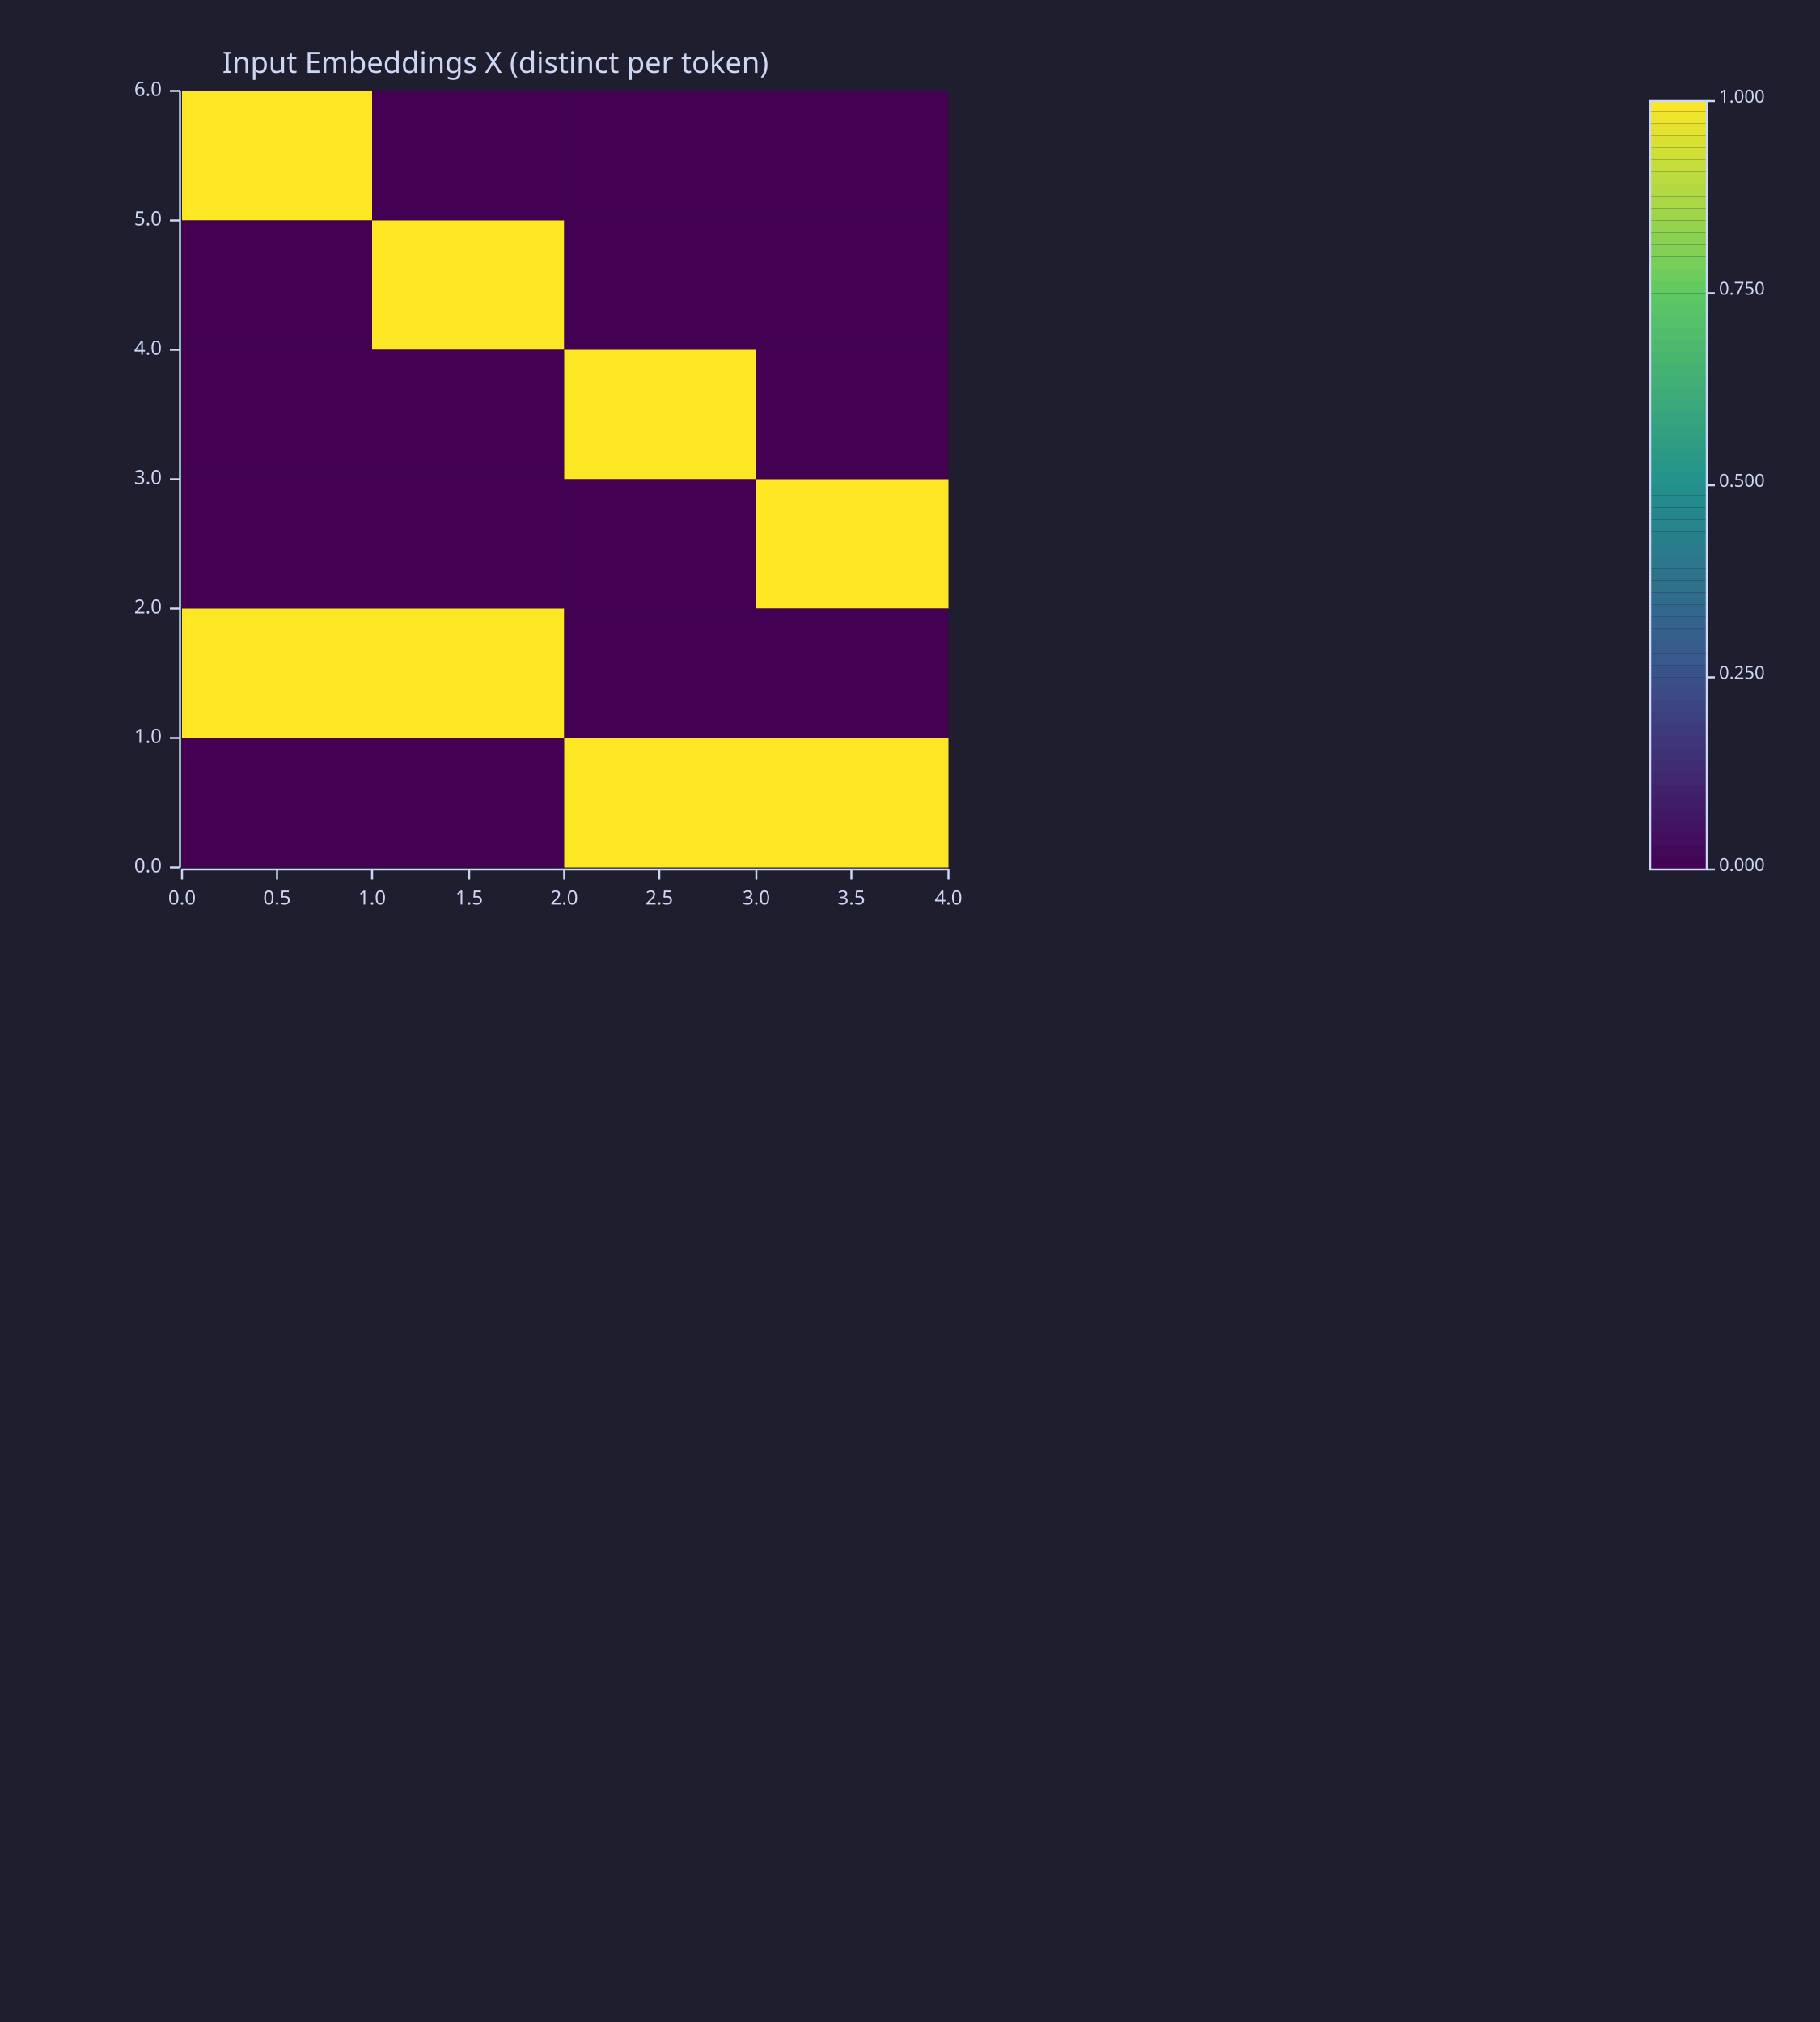
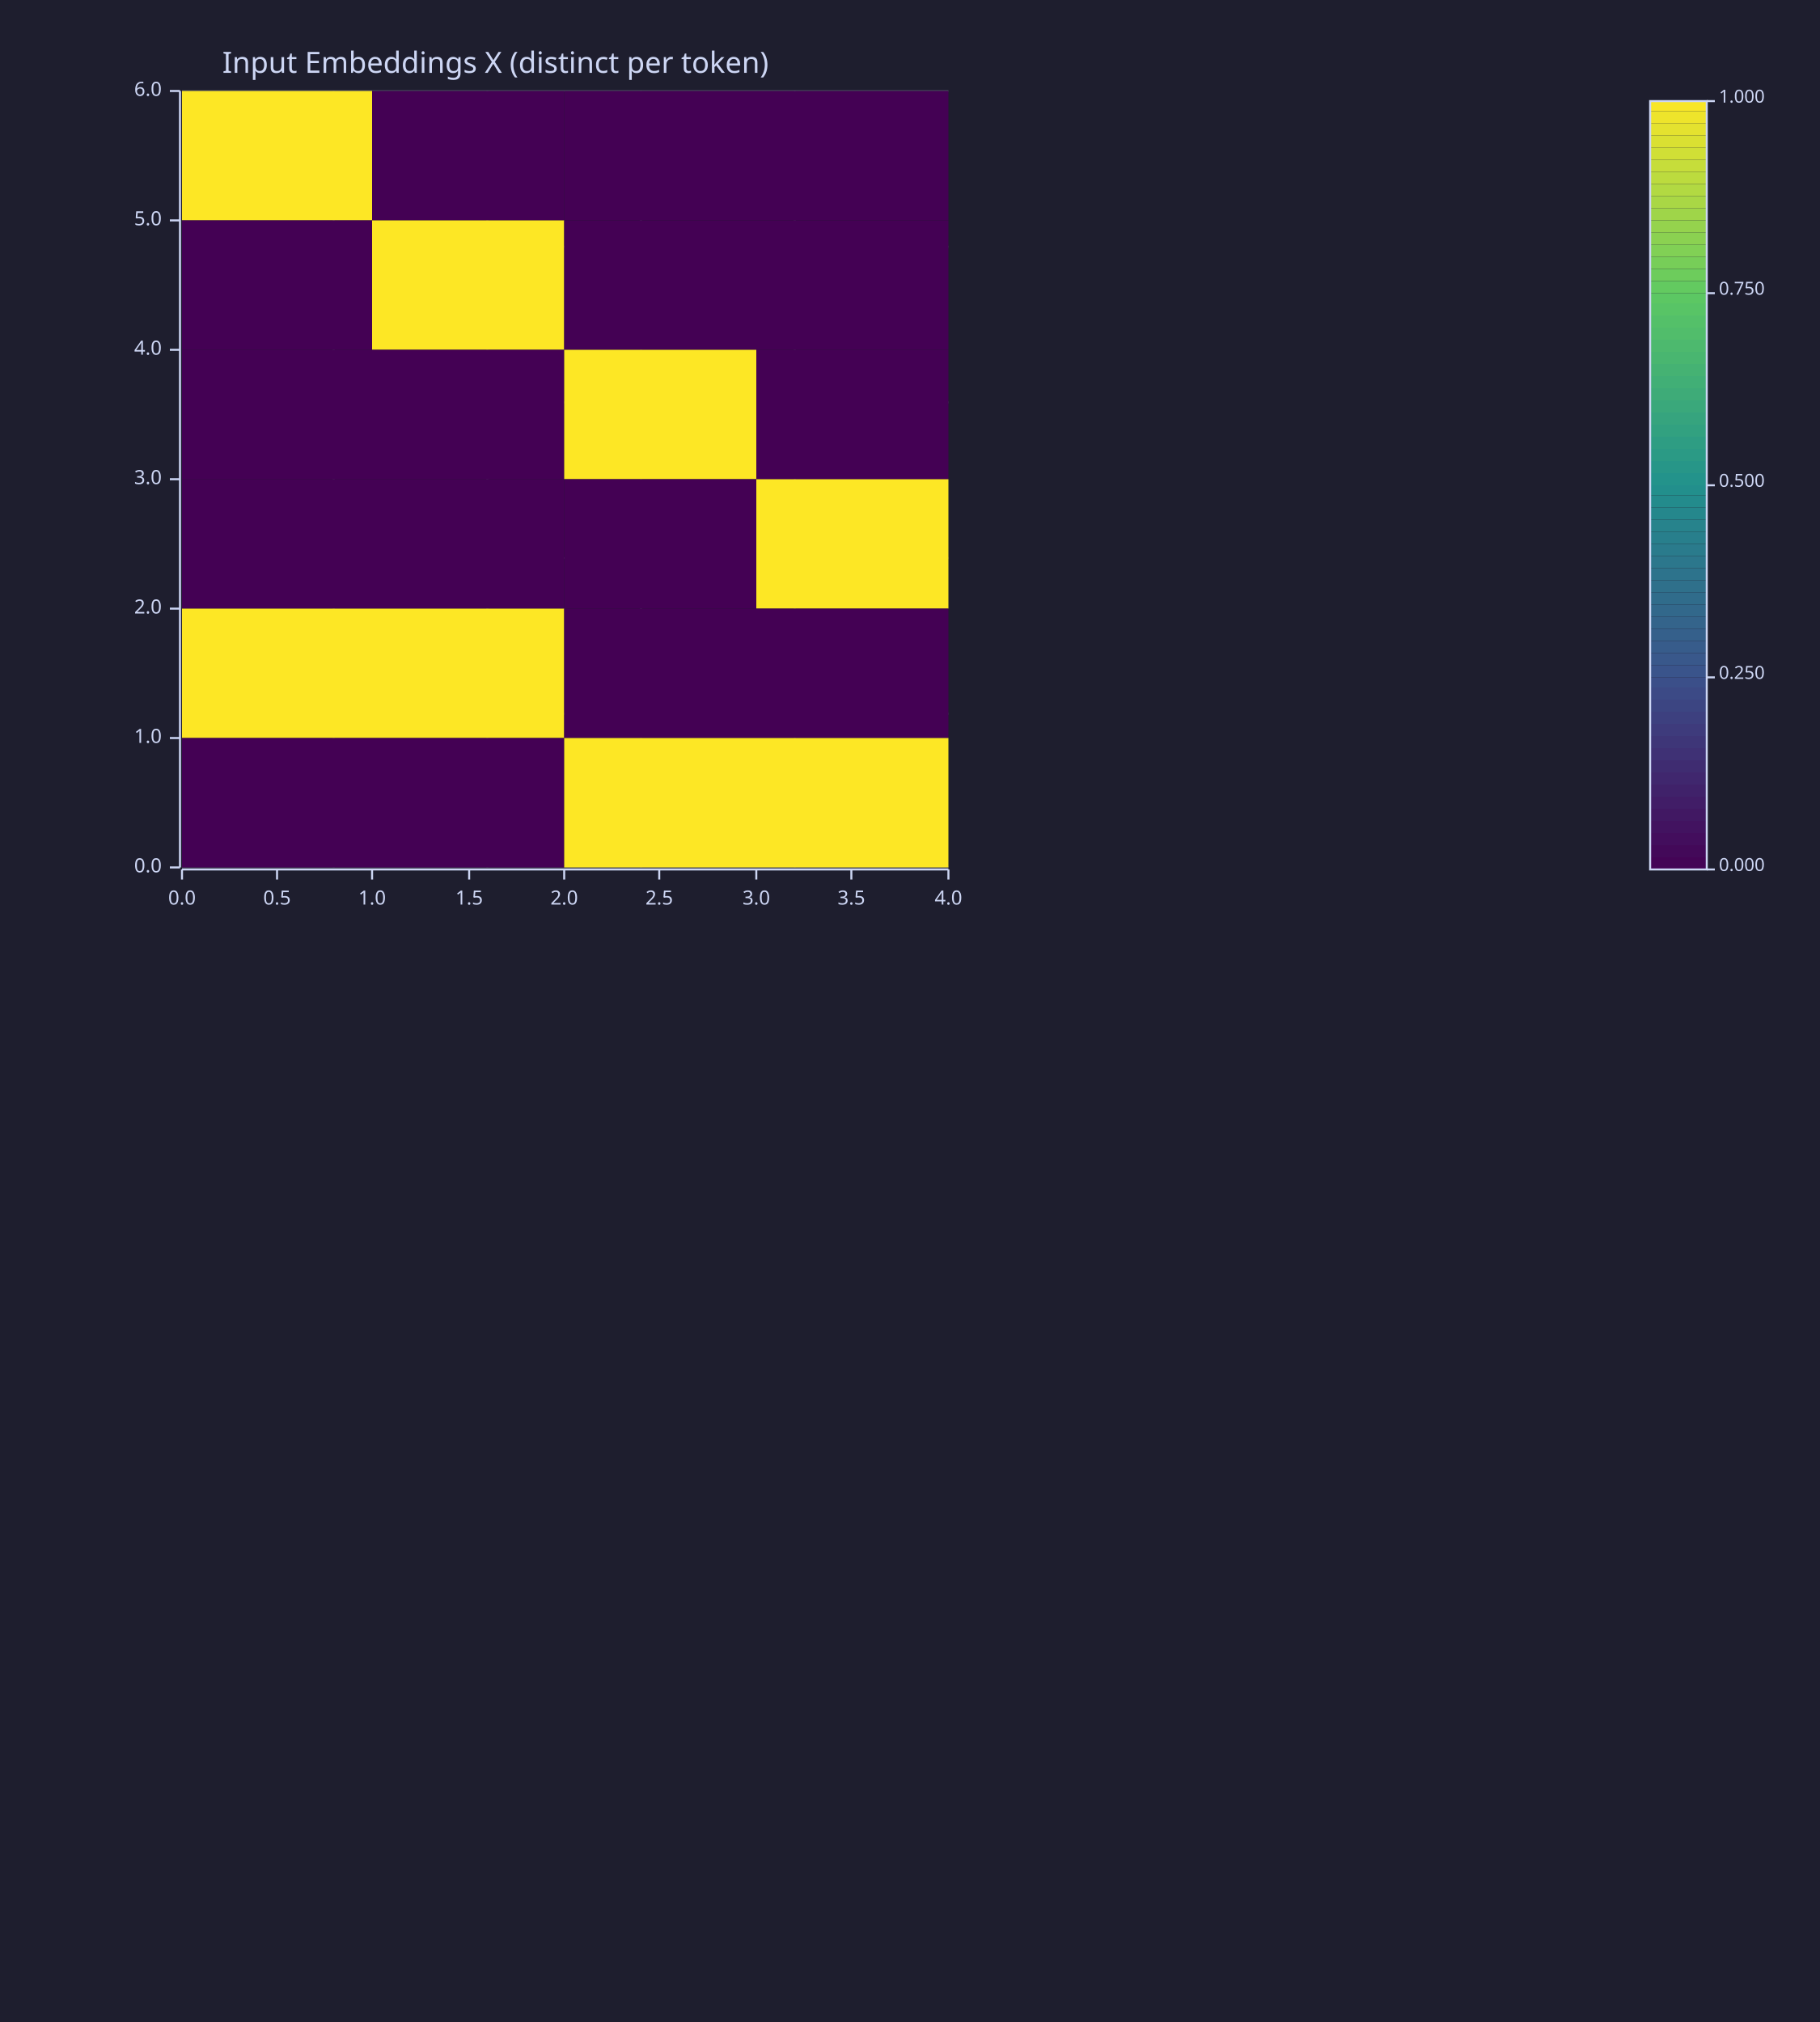
<svg xmlns="http://www.w3.org/2000/svg" width="900" height="1000" viewBox="0 0 900 1000">
  <rect x="0" y="0" width="900" height="1000" opacity="1" fill="#1E1E2E" stroke="none" />
  <rect x="0" y="0" width="900" height="500" opacity="1" fill="#1E1E2E" stroke="none" />
  <text x="245" y="25" dy="0.76em" text-anchor="middle" font-family="sans-serif" font-size="14.516" opacity="1" fill="#CDD6F4">
Input Embeddings X (distinct per token)
</text>
  <text x="20" y="237" dy="0.76em" text-anchor="middle" font-family="sans-serif" font-size="11.29" opacity="1" fill="#CDD6F4" transform="rotate(270, 20, 237)">

</text>
  <text x="280" y="480" dy="-0.5ex" text-anchor="middle" font-family="sans-serif" font-size="11.29" opacity="1" fill="#CDD6F4">

</text>
  <polyline fill="none" opacity="1" stroke="#CDD6F4" stroke-width="1" points="89,45 89,429 " />
  <text x="80" y="429" dy="0.5ex" text-anchor="end" font-family="sans-serif" font-size="9.677" opacity="1" fill="#CDD6F4">
0.0
</text>
  <polyline fill="none" opacity="1" stroke="#CDD6F4" stroke-width="1" points="84,429 89,429 " />
  <text x="80" y="365" dy="0.5ex" text-anchor="end" font-family="sans-serif" font-size="9.677" opacity="1" fill="#CDD6F4">
1.0
</text>
  <polyline fill="none" opacity="1" stroke="#CDD6F4" stroke-width="1" points="84,365 89,365 " />
  <text x="80" y="301" dy="0.5ex" text-anchor="end" font-family="sans-serif" font-size="9.677" opacity="1" fill="#CDD6F4">
2.0
</text>
  <polyline fill="none" opacity="1" stroke="#CDD6F4" stroke-width="1" points="84,301 89,301 " />
  <text x="80" y="237" dy="0.5ex" text-anchor="end" font-family="sans-serif" font-size="9.677" opacity="1" fill="#CDD6F4">
3.0
</text>
  <polyline fill="none" opacity="1" stroke="#CDD6F4" stroke-width="1" points="84,237 89,237 " />
  <text x="80" y="173" dy="0.5ex" text-anchor="end" font-family="sans-serif" font-size="9.677" opacity="1" fill="#CDD6F4">
4.0
</text>
  <polyline fill="none" opacity="1" stroke="#CDD6F4" stroke-width="1" points="84,173 89,173 " />
  <text x="80" y="109" dy="0.5ex" text-anchor="end" font-family="sans-serif" font-size="9.677" opacity="1" fill="#CDD6F4">
5.0
</text>
  <polyline fill="none" opacity="1" stroke="#CDD6F4" stroke-width="1" points="84,109 89,109 " />
  <text x="80" y="45" dy="0.5ex" text-anchor="end" font-family="sans-serif" font-size="9.677" opacity="1" fill="#CDD6F4">
6.0
</text>
  <polyline fill="none" opacity="1" stroke="#CDD6F4" stroke-width="1" points="84,45 89,45 " />
  <polyline fill="none" opacity="1" stroke="#CDD6F4" stroke-width="1" points="90,430 469,430 " />
  <text x="90" y="440" dy="0.76em" text-anchor="middle" font-family="sans-serif" font-size="9.677" opacity="1" fill="#CDD6F4">
0.0
</text>
  <polyline fill="none" opacity="1" stroke="#CDD6F4" stroke-width="1" points="90,430 90,435 " />
  <text x="137" y="440" dy="0.76em" text-anchor="middle" font-family="sans-serif" font-size="9.677" opacity="1" fill="#CDD6F4">
0.5
</text>
  <polyline fill="none" opacity="1" stroke="#CDD6F4" stroke-width="1" points="137,430 137,435 " />
  <text x="184" y="440" dy="0.76em" text-anchor="middle" font-family="sans-serif" font-size="9.677" opacity="1" fill="#CDD6F4">
1.0
</text>
  <polyline fill="none" opacity="1" stroke="#CDD6F4" stroke-width="1" points="184,430 184,435 " />
  <text x="232" y="440" dy="0.76em" text-anchor="middle" font-family="sans-serif" font-size="9.677" opacity="1" fill="#CDD6F4">
1.5
</text>
  <polyline fill="none" opacity="1" stroke="#CDD6F4" stroke-width="1" points="232,430 232,435 " />
  <text x="279" y="440" dy="0.76em" text-anchor="middle" font-family="sans-serif" font-size="9.677" opacity="1" fill="#CDD6F4">
2.0
</text>
  <polyline fill="none" opacity="1" stroke="#CDD6F4" stroke-width="1" points="279,430 279,435 " />
  <text x="326" y="440" dy="0.76em" text-anchor="middle" font-family="sans-serif" font-size="9.677" opacity="1" fill="#CDD6F4">
2.5
</text>
  <polyline fill="none" opacity="1" stroke="#CDD6F4" stroke-width="1" points="326,430 326,435 " />
  <text x="374" y="440" dy="0.76em" text-anchor="middle" font-family="sans-serif" font-size="9.677" opacity="1" fill="#CDD6F4">
3.0
</text>
  <polyline fill="none" opacity="1" stroke="#CDD6F4" stroke-width="1" points="374,430 374,435 " />
  <text x="421" y="440" dy="0.76em" text-anchor="middle" font-family="sans-serif" font-size="9.677" opacity="1" fill="#CDD6F4">
3.5
</text>
  <polyline fill="none" opacity="1" stroke="#CDD6F4" stroke-width="1" points="421,430 421,435 " />
  <text x="469" y="440" dy="0.76em" text-anchor="middle" font-family="sans-serif" font-size="9.677" opacity="1" fill="#CDD6F4">
4.0
</text>
  <polyline fill="none" opacity="1" stroke="#CDD6F4" stroke-width="1" points="469,430 469,435 " />
+   <polyline fill="none" opacity="0.3" stroke="#9696B4" stroke-width="1" points="90,429 469,429 " />
+   <polyline fill="none" opacity="0.3" stroke="#9696B4" stroke-width="1" points="90,353 469,353 " />
+   <polyline fill="none" opacity="0.3" stroke="#9696B4" stroke-width="1" points="90,276 469,276 " />
+   <polyline fill="none" opacity="0.3" stroke="#9696B4" stroke-width="1" points="90,199 469,199 " />
+   <polyline fill="none" opacity="0.3" stroke="#9696B4" stroke-width="1" points="90,122 469,122 " />
+   <polyline fill="none" opacity="0.3" stroke="#9696B4" stroke-width="1" points="90,45 469,45 " />
+   <polyline fill="none" opacity="0.3" stroke="#9696B4" stroke-width="1" points="165,429 165,45 " />
+   <polyline fill="none" opacity="0.3" stroke="#9696B4" stroke-width="1" points="241,429 241,45 " />
+   <polyline fill="none" opacity="0.3" stroke="#9696B4" stroke-width="1" points="317,429 317,45 " />
+   <polyline fill="none" opacity="0.3" stroke="#9696B4" stroke-width="1" points="393,429 393,45 " />
  <rect x="90" y="45" width="94" height="64" opacity="1" fill="#FDE725" stroke="none" />
  <rect x="184" y="45" width="95" height="64" opacity="1" fill="#440154" stroke="none" />
  <rect x="279" y="45" width="95" height="64" opacity="1" fill="#440154" stroke="none" />
  <rect x="374" y="45" width="95" height="64" opacity="1" fill="#440154" stroke="none" />
  <rect x="90" y="109" width="94" height="64" opacity="1" fill="#440154" stroke="none" />
  <rect x="184" y="109" width="95" height="64" opacity="1" fill="#FDE725" stroke="none" />
  <rect x="279" y="109" width="95" height="64" opacity="1" fill="#440154" stroke="none" />
  <rect x="374" y="109" width="95" height="64" opacity="1" fill="#440154" stroke="none" />
  <rect x="90" y="173" width="94" height="64" opacity="1" fill="#440154" stroke="none" />
  <rect x="184" y="173" width="95" height="64" opacity="1" fill="#440154" stroke="none" />
  <rect x="279" y="173" width="95" height="64" opacity="1" fill="#FDE725" stroke="none" />
  <rect x="374" y="173" width="95" height="64" opacity="1" fill="#440154" stroke="none" />
  <rect x="90" y="237" width="94" height="64" opacity="1" fill="#440154" stroke="none" />
  <rect x="184" y="237" width="95" height="64" opacity="1" fill="#440154" stroke="none" />
  <rect x="279" y="237" width="95" height="64" opacity="1" fill="#440154" stroke="none" />
  <rect x="374" y="237" width="95" height="64" opacity="1" fill="#FDE725" stroke="none" />
  <rect x="90" y="301" width="94" height="64" opacity="1" fill="#FDE725" stroke="none" />
  <rect x="184" y="301" width="95" height="64" opacity="1" fill="#FDE725" stroke="none" />
  <rect x="279" y="301" width="95" height="64" opacity="1" fill="#440154" stroke="none" />
  <rect x="374" y="301" width="95" height="64" opacity="1" fill="#440154" stroke="none" />
  <rect x="90" y="365" width="94" height="64" opacity="1" fill="#440154" stroke="none" />
  <rect x="184" y="365" width="95" height="64" opacity="1" fill="#440154" stroke="none" />
  <rect x="279" y="365" width="95" height="64" opacity="1" fill="#FDE725" stroke="none" />
  <rect x="374" y="365" width="95" height="64" opacity="1" fill="#FDE725" stroke="none" />
  <rect x="816" y="50" width="28" height="5" opacity="1" fill="#F8E627" stroke="none" />
  <rect x="816" y="55" width="28" height="6" opacity="1" fill="#EEE42B" stroke="none" />
  <rect x="816" y="61" width="28" height="6" opacity="1" fill="#E4E22F" stroke="none" />
  <rect x="816" y="67" width="28" height="6" opacity="1" fill="#DAE032" stroke="none" />
  <rect x="816" y="73" width="28" height="6" opacity="1" fill="#D0DF36" stroke="none" />
  <rect x="816" y="79" width="28" height="6" opacity="1" fill="#C6DD3A" stroke="none" />
  <rect x="816" y="85" width="28" height="6" opacity="1" fill="#BCDB3E" stroke="none" />
  <rect x="816" y="91" width="28" height="6" opacity="1" fill="#B2D942" stroke="none" />
  <rect x="816" y="97" width="28" height="6" opacity="1" fill="#A9D745" stroke="none" />
  <rect x="816" y="103" width="28" height="6" opacity="1" fill="#9FD549" stroke="none" />
  <rect x="816" y="109" width="28" height="6" opacity="1" fill="#95D34D" stroke="none" />
  <rect x="816" y="115" width="28" height="6" opacity="1" fill="#8BD151" stroke="none" />
  <rect x="816" y="121" width="28" height="6" opacity="1" fill="#81D055" stroke="none" />
  <rect x="816" y="127" width="28" height="6" opacity="1" fill="#77CE58" stroke="none" />
  <rect x="816" y="133" width="28" height="6" opacity="1" fill="#6DCC5C" stroke="none" />
  <rect x="816" y="139" width="28" height="6" opacity="1" fill="#63CA60" stroke="none" />
  <rect x="816" y="145" width="28" height="5" opacity="1" fill="#5CC763" stroke="none" />
  <rect x="816" y="150" width="28" height="6" opacity="1" fill="#58C466" stroke="none" />
  <rect x="816" y="156" width="28" height="6" opacity="1" fill="#54C069" stroke="none" />
  <rect x="816" y="162" width="28" height="6" opacity="1" fill="#51BD6B" stroke="none" />
  <rect x="816" y="168" width="28" height="6" opacity="1" fill="#4DB96E" stroke="none" />
  <rect x="816" y="174" width="28" height="6" opacity="1" fill="#49B670" stroke="none" />
  <rect x="816" y="180" width="28" height="6" opacity="1" fill="#45B273" stroke="none" />
  <rect x="816" y="186" width="28" height="6" opacity="1" fill="#41AF76" stroke="none" />
  <rect x="816" y="192" width="28" height="6" opacity="1" fill="#3EAB78" stroke="none" />
  <rect x="816" y="198" width="28" height="6" opacity="1" fill="#3AA87B" stroke="none" />
  <rect x="816" y="204" width="28" height="6" opacity="1" fill="#36A47E" stroke="none" />
  <rect x="816" y="210" width="28" height="6" opacity="1" fill="#32A180" stroke="none" />
  <rect x="816" y="216" width="28" height="6" opacity="1" fill="#2E9D83" stroke="none" />
  <rect x="816" y="222" width="28" height="6" opacity="1" fill="#2B9A85" stroke="none" />
  <rect x="816" y="228" width="28" height="6" opacity="1" fill="#279688" stroke="none" />
  <rect x="816" y="234" width="28" height="6" opacity="1" fill="#23938B" stroke="none" />
  <rect x="816" y="240" width="28" height="5" opacity="1" fill="#228F8C" stroke="none" />
  <rect x="816" y="245" width="28" height="6" opacity="1" fill="#238B8C" stroke="none" />
  <rect x="816" y="251" width="28" height="6" opacity="1" fill="#25878C" stroke="none" />
  <rect x="816" y="257" width="28" height="6" opacity="1" fill="#27838C" stroke="none" />
  <rect x="816" y="263" width="28" height="6" opacity="1" fill="#287F8C" stroke="none" />
  <rect x="816" y="269" width="28" height="6" opacity="1" fill="#2A7B8C" stroke="none" />
  <rect x="816" y="275" width="28" height="6" opacity="1" fill="#2C778C" stroke="none" />
  <rect x="816" y="281" width="28" height="6" opacity="1" fill="#2D738C" stroke="none" />
  <rect x="816" y="287" width="28" height="6" opacity="1" fill="#2F708B" stroke="none" />
  <rect x="816" y="293" width="28" height="6" opacity="1" fill="#306C8B" stroke="none" />
  <rect x="816" y="299" width="28" height="6" opacity="1" fill="#32688B" stroke="none" />
  <rect x="816" y="305" width="28" height="6" opacity="1" fill="#34648B" stroke="none" />
  <rect x="816" y="311" width="28" height="6" opacity="1" fill="#35608B" stroke="none" />
  <rect x="816" y="317" width="28" height="6" opacity="1" fill="#375C8B" stroke="none" />
  <rect x="816" y="323" width="28" height="6" opacity="1" fill="#39588B" stroke="none" />
  <rect x="816" y="329" width="28" height="6" opacity="1" fill="#3A548B" stroke="none" />
  <rect x="816" y="335" width="28" height="5" opacity="1" fill="#3B4F89" stroke="none" />
  <rect x="816" y="340" width="28" height="6" opacity="1" fill="#3C4A86" stroke="none" />
  <rect x="816" y="346" width="28" height="6" opacity="1" fill="#3C4582" stroke="none" />
  <rect x="816" y="352" width="28" height="6" opacity="1" fill="#3D407F" stroke="none" />
  <rect x="816" y="358" width="28" height="6" opacity="1" fill="#3E3B7C" stroke="none" />
  <rect x="816" y="364" width="28" height="6" opacity="1" fill="#3E3678" stroke="none" />
  <rect x="816" y="370" width="28" height="6" opacity="1" fill="#3F3175" stroke="none" />
  <rect x="816" y="376" width="28" height="6" opacity="1" fill="#3F2C71" stroke="none" />
  <rect x="816" y="382" width="28" height="6" opacity="1" fill="#40276E" stroke="none" />
  <rect x="816" y="388" width="28" height="6" opacity="1" fill="#40226A" stroke="none" />
  <rect x="816" y="394" width="28" height="6" opacity="1" fill="#411D67" stroke="none" />
  <rect x="816" y="400" width="28" height="6" opacity="1" fill="#411863" stroke="none" />
  <rect x="816" y="406" width="28" height="6" opacity="1" fill="#421360" stroke="none" />
  <rect x="816" y="412" width="28" height="6" opacity="1" fill="#430E5D" stroke="none" />
  <rect x="816" y="418" width="28" height="6" opacity="1" fill="#430959" stroke="none" />
  <rect x="816" y="424" width="28" height="6" opacity="1" fill="#440456" stroke="none" />
  <rect x="816" y="50" width="28" height="380" opacity="1" fill="none" stroke="#CDD6F4" />
  <polyline fill="none" opacity="1" stroke="#CDD6F4" stroke-width="1" points="844,430 848,430 " />
  <text x="850" y="424" dy="0.76em" text-anchor="start" font-family="sans-serif" font-size="8.871" opacity="1" fill="#CDD6F4">
0.000
</text>
  <polyline fill="none" opacity="1" stroke="#CDD6F4" stroke-width="1" points="844,335 848,335 " />
  <text x="850" y="329" dy="0.76em" text-anchor="start" font-family="sans-serif" font-size="8.871" opacity="1" fill="#CDD6F4">
0.250
</text>
  <polyline fill="none" opacity="1" stroke="#CDD6F4" stroke-width="1" points="844,240 848,240 " />
  <text x="850" y="234" dy="0.76em" text-anchor="start" font-family="sans-serif" font-size="8.871" opacity="1" fill="#CDD6F4">
0.500
</text>
  <polyline fill="none" opacity="1" stroke="#CDD6F4" stroke-width="1" points="844,145 848,145 " />
  <text x="850" y="139" dy="0.76em" text-anchor="start" font-family="sans-serif" font-size="8.871" opacity="1" fill="#CDD6F4">
0.750
</text>
  <polyline fill="none" opacity="1" stroke="#CDD6F4" stroke-width="1" points="844,50 848,50 " />
  <text x="850" y="44" dy="0.76em" text-anchor="start" font-family="sans-serif" font-size="8.871" opacity="1" fill="#CDD6F4">
1.000
</text>
</svg>
